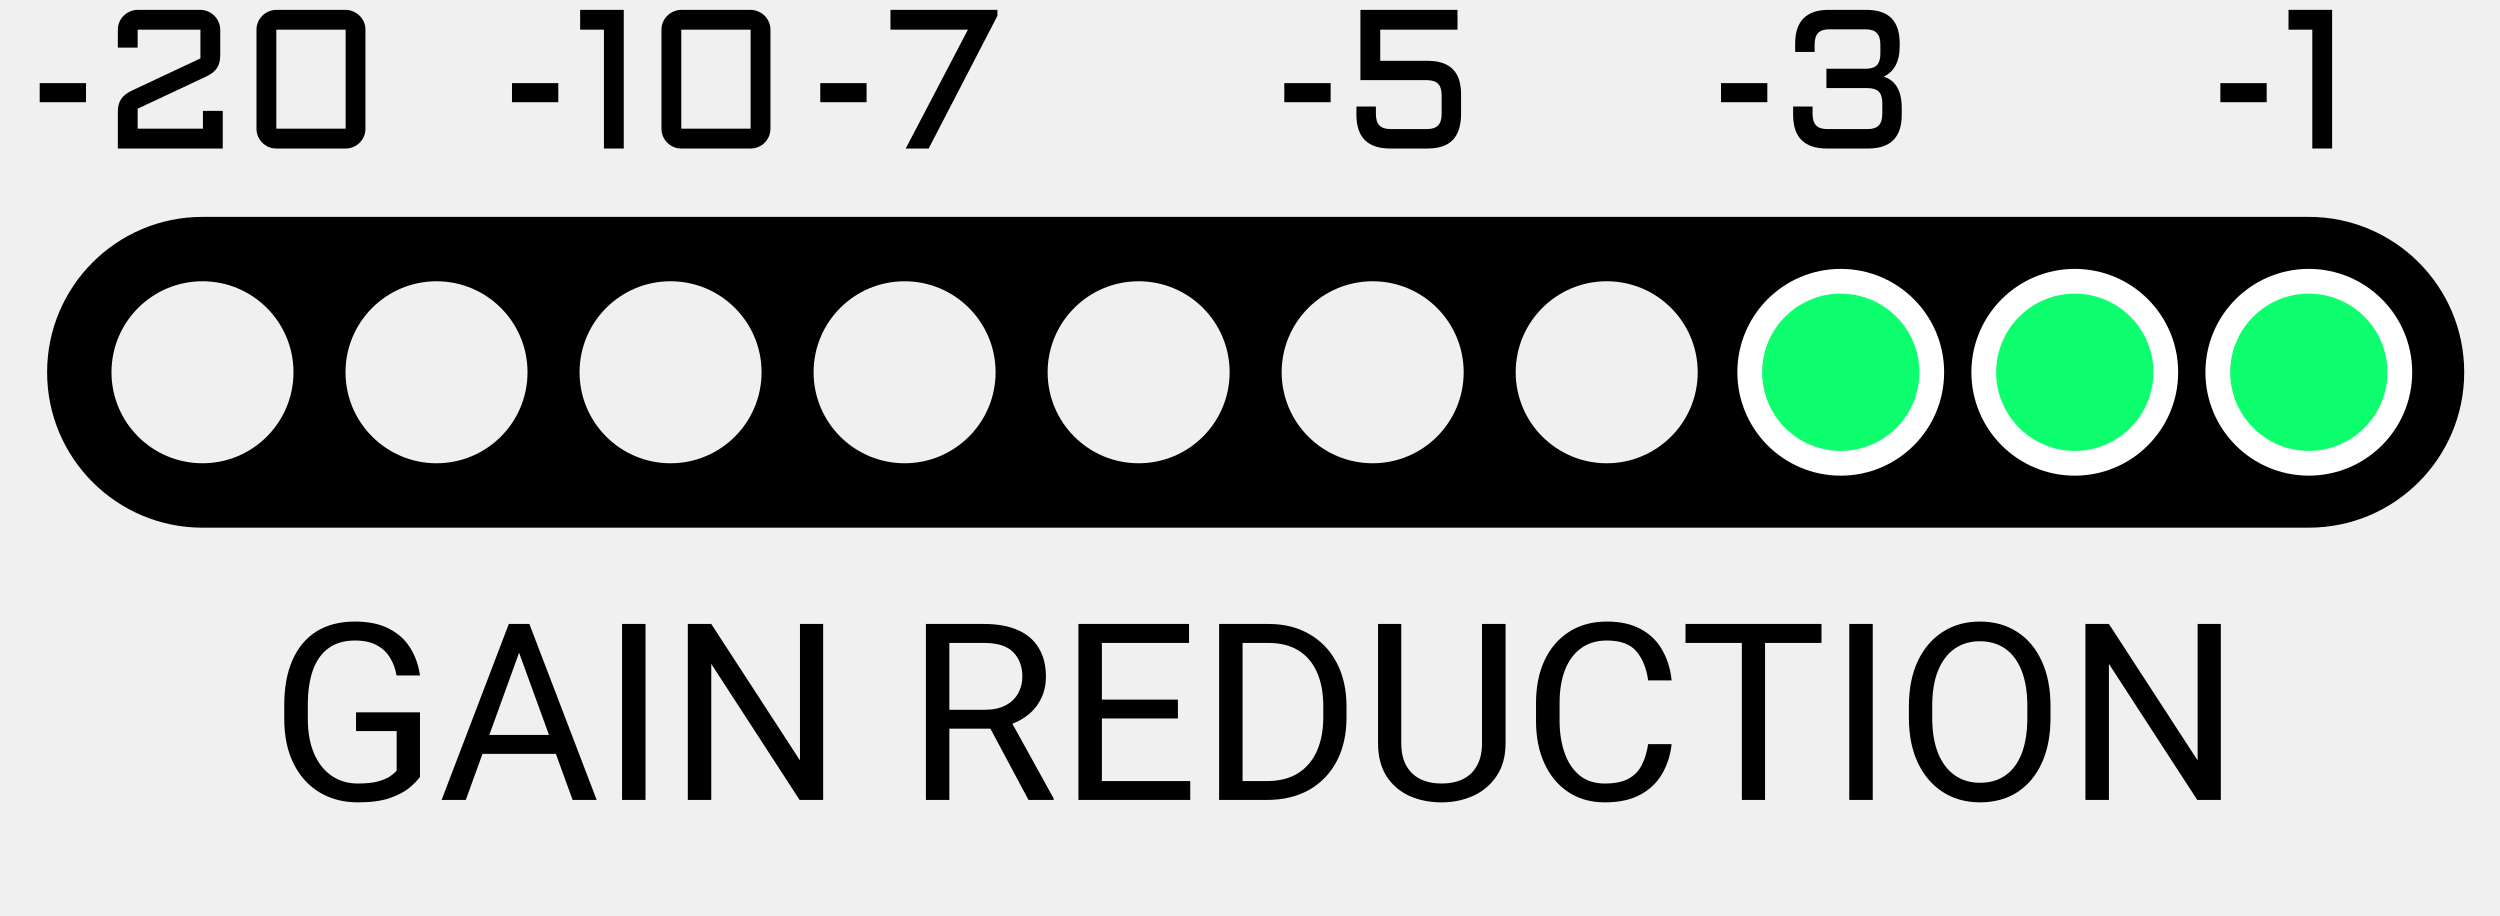
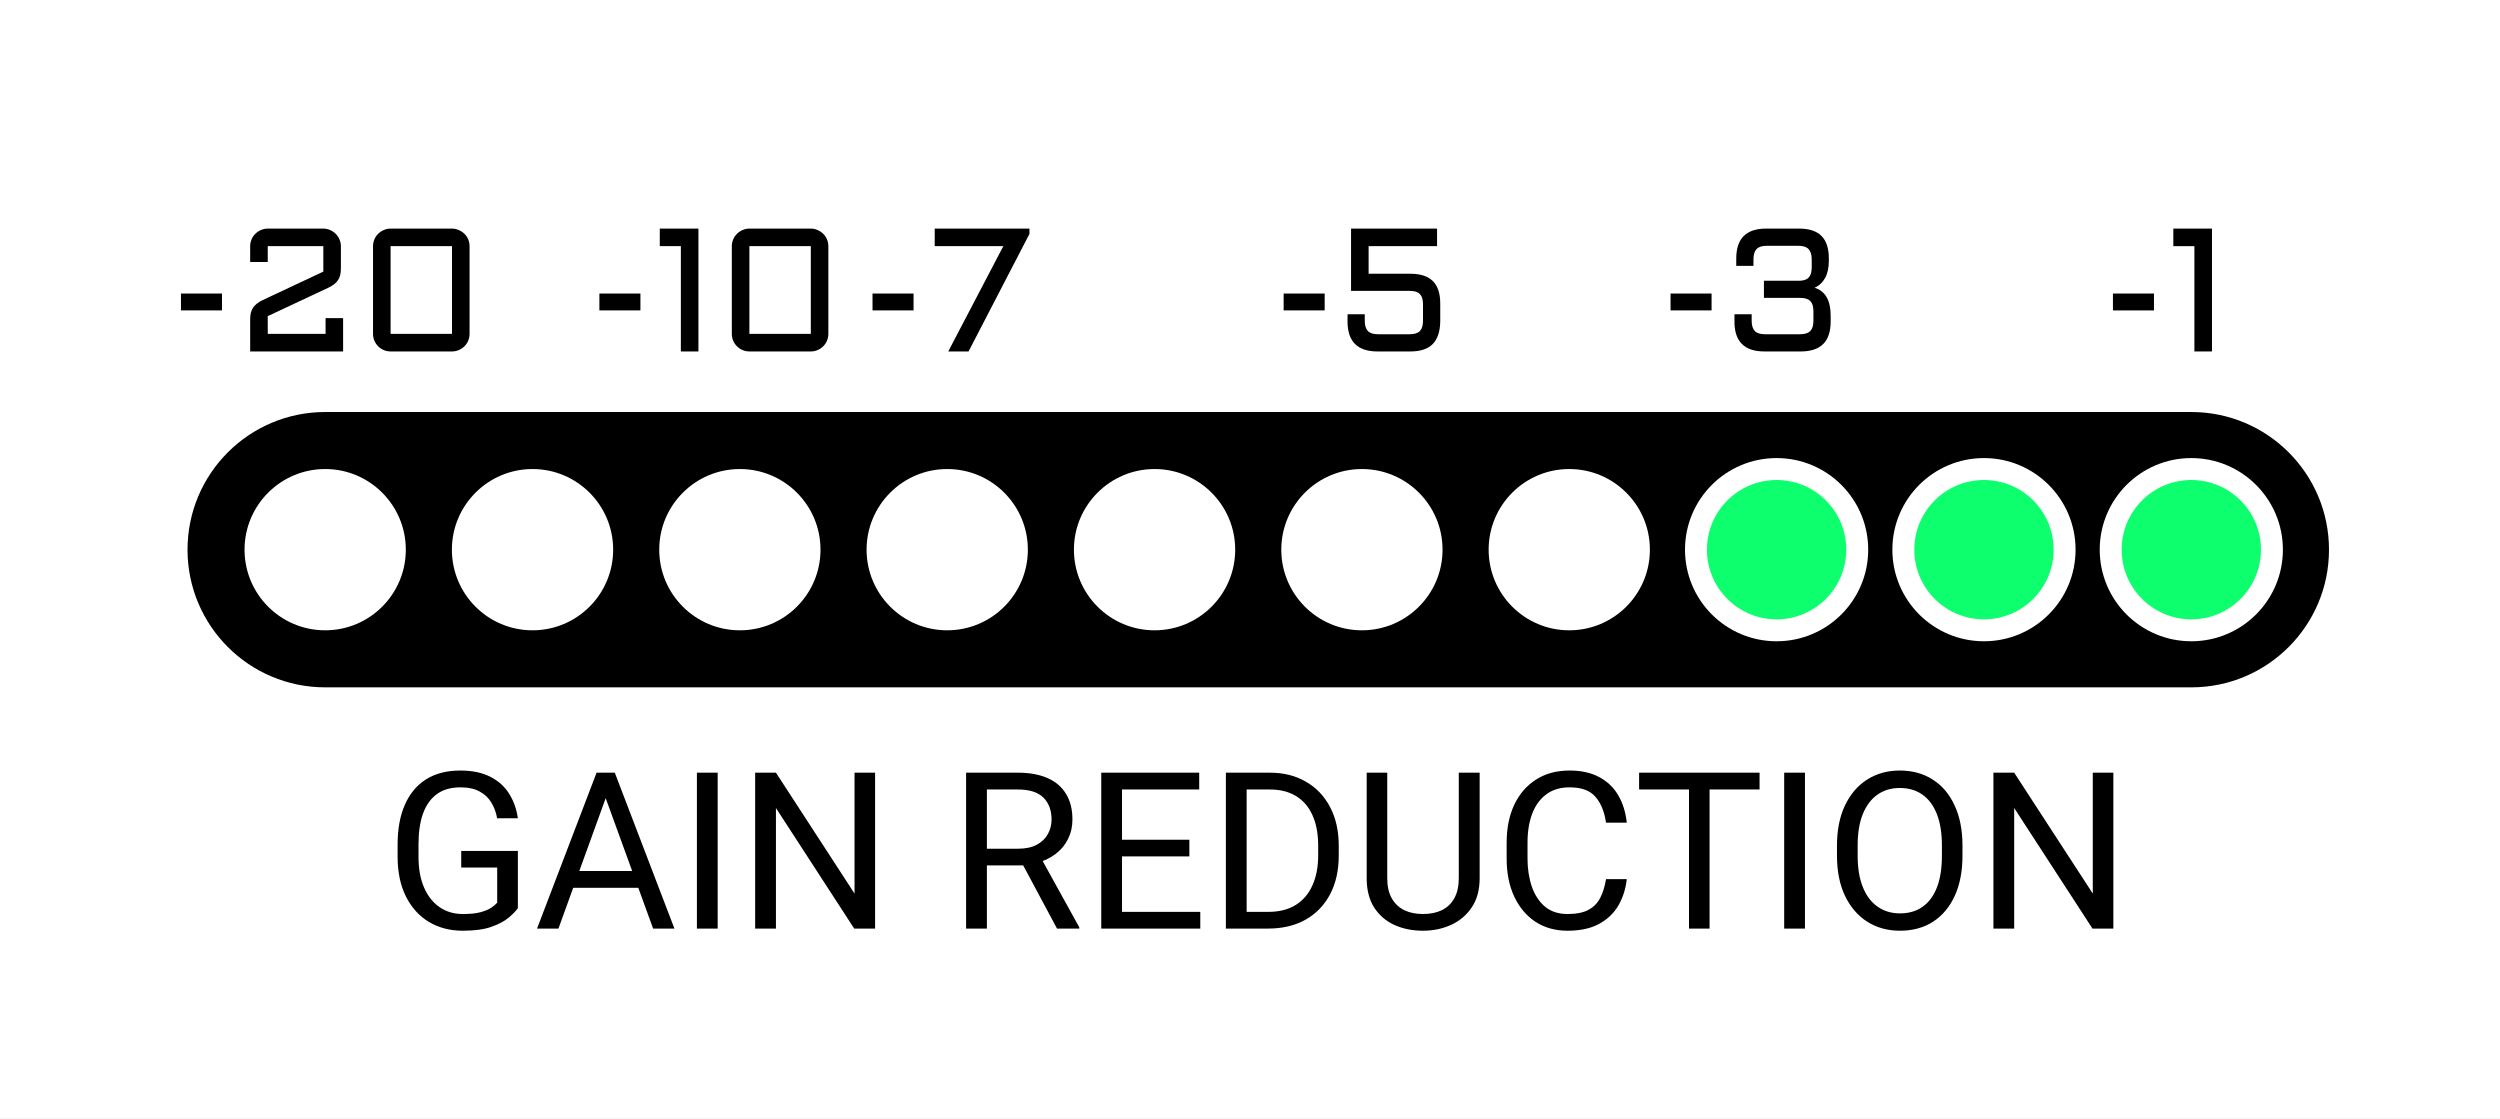
- <svg xmlns="http://www.w3.org/2000/svg" width="101" height="37" viewBox="0 0 101 37" fill="none">
-   <path d="M93.276 8.762C96.743 8.762 99.554 11.573 99.554 15.04C99.554 18.507 96.743 21.317 93.276 21.318H8.181C4.714 21.318 1.903 18.507 1.903 15.04C1.903 11.573 4.714 8.762 8.181 8.762H93.276ZM8.18 11.363C6.15 11.363 4.504 13.009 4.504 15.039C4.504 17.07 6.15 18.716 8.18 18.716C10.211 18.716 11.857 17.07 11.857 15.039C11.857 13.009 10.211 11.363 8.18 11.363ZM17.636 11.363C15.605 11.363 13.959 13.009 13.959 15.039C13.959 17.07 15.605 18.716 17.636 18.716C19.666 18.716 21.312 17.07 21.312 15.039C21.312 13.009 19.666 11.363 17.636 11.363ZM27.09 11.363C25.06 11.363 23.414 13.009 23.414 15.039C23.414 17.07 25.06 18.716 27.09 18.716C29.121 18.716 30.767 17.07 30.767 15.039C30.767 13.009 29.121 11.363 27.09 11.363ZM36.546 11.363C34.515 11.363 32.869 13.009 32.869 15.039C32.869 17.07 34.515 18.716 36.546 18.716C38.576 18.716 40.222 17.07 40.222 15.039C40.222 13.009 38.576 11.363 36.546 11.363ZM46.001 11.363C43.97 11.363 42.324 13.009 42.324 15.039C42.324 17.07 43.97 18.716 46.001 18.716C48.031 18.716 49.677 17.07 49.677 15.039C49.677 13.009 48.031 11.363 46.001 11.363ZM55.456 11.363C53.425 11.363 51.779 13.009 51.779 15.039C51.779 17.07 53.425 18.716 55.456 18.716C57.486 18.716 59.133 17.07 59.133 15.039C59.132 13.009 57.486 11.363 55.456 11.363ZM64.911 11.363C62.88 11.363 61.234 13.009 61.234 15.039C61.234 17.07 62.88 18.716 64.911 18.716C66.942 18.716 68.588 17.07 68.588 15.039C68.587 13.009 66.942 11.363 64.911 11.363Z" fill="black" />
-   <circle cx="74.366" cy="15.04" r="3.677" fill="#0EFF6D" />
-   <circle cx="74.366" cy="15.04" r="3.677" stroke="white" />
-   <circle cx="83.821" cy="15.04" r="3.677" fill="#0EFF6D" />
-   <circle cx="83.821" cy="15.04" r="3.677" stroke="white" />
-   <path d="M93.276 11.363C95.306 11.363 96.952 13.009 96.953 15.04C96.953 17.07 95.306 18.716 93.276 18.716C91.245 18.716 89.599 17.07 89.599 15.04C89.599 13.009 91.245 11.363 93.276 11.363Z" fill="#0EFF6D" />
-   <path d="M93.276 11.363C95.306 11.363 96.952 13.009 96.953 15.04C96.953 17.07 95.306 18.716 93.276 18.716C91.245 18.716 89.599 17.07 89.599 15.04C89.599 13.009 91.245 11.363 93.276 11.363Z" stroke="white" />
-   <path d="M1.604 3.359H3.475V4.129H1.604V3.359ZM5.561 1.199V1.922H4.761V1.199C4.761 1.09 4.781 0.987 4.823 0.891C4.865 0.792 4.922 0.707 4.995 0.637C5.068 0.564 5.153 0.507 5.249 0.465C5.348 0.421 5.452 0.398 5.561 0.398H8.097C8.206 0.398 8.309 0.421 8.405 0.465C8.504 0.507 8.589 0.564 8.659 0.637C8.732 0.707 8.789 0.792 8.831 0.891C8.875 0.987 8.897 1.09 8.897 1.199V2.223C8.897 2.332 8.887 2.43 8.866 2.516C8.845 2.602 8.811 2.68 8.764 2.75C8.72 2.818 8.663 2.879 8.593 2.934C8.522 2.988 8.436 3.04 8.335 3.09L5.561 4.391V5.199H8.198V4.48H8.999V6H4.761V4.527C4.761 4.418 4.771 4.32 4.792 4.234C4.815 4.148 4.849 4.072 4.893 4.004C4.938 3.936 4.995 3.875 5.065 3.82C5.138 3.763 5.223 3.711 5.319 3.664L8.097 2.359V1.199H5.561ZM14.764 5.199C14.764 5.309 14.744 5.413 14.702 5.512C14.66 5.608 14.603 5.693 14.53 5.766C14.457 5.839 14.371 5.896 14.272 5.938C14.176 5.979 14.073 6 13.964 6H11.163C11.053 6 10.949 5.979 10.85 5.938C10.754 5.896 10.669 5.839 10.597 5.766C10.524 5.693 10.466 5.608 10.425 5.512C10.383 5.413 10.362 5.309 10.362 5.199V1.199C10.362 1.09 10.383 0.987 10.425 0.891C10.466 0.792 10.524 0.707 10.597 0.637C10.669 0.564 10.754 0.507 10.85 0.465C10.949 0.421 11.053 0.398 11.163 0.398H13.964C14.073 0.398 14.176 0.421 14.272 0.465C14.371 0.507 14.457 0.564 14.53 0.637C14.603 0.707 14.66 0.792 14.702 0.891C14.744 0.987 14.764 1.09 14.764 1.199V5.199ZM11.163 1.199V5.199H13.964V1.199H11.163Z" fill="black" />
-   <path d="M20.684 3.359H22.555V4.129H20.684V3.359ZM25.2 0.398V6H24.399V1.199H23.438V0.398H25.2ZM31.126 5.199C31.126 5.309 31.105 5.413 31.063 5.512C31.022 5.608 30.964 5.693 30.891 5.766C30.819 5.839 30.733 5.896 30.634 5.938C30.537 5.979 30.434 6 30.325 6H27.524C27.415 6 27.311 5.979 27.212 5.938C27.115 5.896 27.031 5.839 26.958 5.766C26.885 5.693 26.828 5.608 26.786 5.512C26.744 5.413 26.723 5.309 26.723 5.199V1.199C26.723 1.09 26.744 0.987 26.786 0.891C26.828 0.792 26.885 0.707 26.958 0.637C27.031 0.564 27.115 0.507 27.212 0.465C27.311 0.421 27.415 0.398 27.524 0.398H30.325C30.434 0.398 30.537 0.421 30.634 0.465C30.733 0.507 30.819 0.564 30.891 0.637C30.964 0.707 31.022 0.792 31.063 0.891C31.105 0.987 31.126 1.09 31.126 1.199V5.199ZM27.524 1.199V5.199H30.325V1.199H27.524Z" fill="black" />
-   <path d="M33.139 3.359H35.01V4.129H33.139V3.359ZM36.592 6L39.104 1.199H35.975V0.398H40.295V0.641L37.518 6H36.592Z" fill="black" />
-   <path d="M51.886 3.359H53.758V4.129H51.886V3.359ZM59.027 4.641C59.019 5.096 58.905 5.438 58.683 5.664C58.462 5.888 58.123 6 57.668 6H56.164C55.255 6 54.8 5.547 54.8 4.641V4.305H55.586V4.602C55.586 4.812 55.633 4.967 55.726 5.066C55.82 5.165 55.974 5.215 56.187 5.215H57.64C57.854 5.215 58.008 5.165 58.101 5.066C58.195 4.967 58.242 4.812 58.242 4.602V3.848C58.242 3.637 58.195 3.483 58.101 3.387C58.008 3.288 57.854 3.238 57.64 3.238H54.961V0.398H58.883V1.199H55.761V2.457H57.668C58.126 2.457 58.467 2.569 58.691 2.793C58.915 3.014 59.027 3.355 59.027 3.816V4.641Z" fill="black" />
-   <path d="M69.529 3.359H71.4V4.129H69.529V3.359ZM72.443 4.305H73.228V4.602C73.228 4.812 73.275 4.967 73.369 5.066C73.463 5.165 73.616 5.215 73.83 5.215H75.443C75.657 5.215 75.81 5.165 75.904 5.066C75.998 4.967 76.045 4.812 76.045 4.602V4.168C76.045 3.954 75.998 3.799 75.904 3.703C75.81 3.607 75.657 3.559 75.443 3.559H73.787V2.777H75.42C75.615 2.77 75.754 2.717 75.838 2.621C75.924 2.522 75.967 2.371 75.967 2.168V1.801C75.967 1.587 75.918 1.431 75.822 1.332C75.728 1.233 75.576 1.184 75.365 1.184H73.908C73.697 1.184 73.545 1.233 73.451 1.332C73.357 1.431 73.31 1.587 73.31 1.801V2.098H72.525V1.762C72.525 0.853 72.978 0.398 73.885 0.398H75.388C75.85 0.398 76.191 0.51 76.412 0.734C76.636 0.958 76.748 1.301 76.748 1.762V1.863C76.748 2.178 76.692 2.439 76.58 2.645C76.471 2.848 76.31 2.999 76.1 3.098C76.336 3.168 76.517 3.309 76.642 3.52C76.767 3.73 76.83 4.01 76.83 4.359V4.641C76.83 5.547 76.377 6 75.471 6H73.806C72.898 6 72.443 5.547 72.443 4.641V4.305Z" fill="black" />
-   <path d="M89.703 3.359H91.574V4.129H89.703V3.359ZM94.218 0.398V6H93.417V1.199H92.456V0.398H94.218Z" fill="black" />
-   <path d="M16.967 31.385C16.879 31.512 16.739 31.657 16.547 31.82C16.359 31.979 16.095 32.119 15.756 32.24C15.421 32.357 14.986 32.415 14.453 32.415C13.877 32.415 13.364 32.282 12.915 32.015C12.469 31.748 12.119 31.362 11.865 30.858C11.611 30.353 11.484 29.748 11.484 29.041V28.48C11.484 27.773 11.595 27.17 11.816 26.668C12.037 26.164 12.36 25.778 12.783 25.511C13.209 25.244 13.728 25.111 14.34 25.111C14.884 25.111 15.34 25.205 15.707 25.394C16.075 25.579 16.362 25.837 16.567 26.165C16.775 26.494 16.909 26.869 16.967 27.288H16.02C15.978 27.031 15.893 26.797 15.766 26.585C15.642 26.37 15.465 26.2 15.234 26.073C15.003 25.942 14.707 25.877 14.345 25.877C13.906 25.877 13.544 25.983 13.261 26.195C12.981 26.403 12.773 26.701 12.636 27.088C12.503 27.476 12.436 27.936 12.436 28.47V29.041C12.436 29.588 12.521 30.057 12.69 30.448C12.859 30.835 13.095 31.133 13.398 31.341C13.701 31.549 14.054 31.654 14.457 31.654C14.793 31.654 15.063 31.626 15.268 31.571C15.476 31.512 15.639 31.444 15.756 31.366C15.874 31.284 15.963 31.208 16.025 31.136V29.535H14.384V28.778H16.967V31.385ZM18.818 32.318H17.841L20.556 25.208H21.166V25.833L18.818 32.318ZM20.776 25.833V25.208H21.386L24.106 32.318H23.134L20.776 25.833ZM23.017 30.457H19.018V29.691H23.017V30.457ZM26.079 32.318H25.131V25.208H26.079V32.318ZM33.256 32.318H32.304L28.735 26.82V32.318H27.788V25.208H28.735L32.319 30.721V25.208H33.256V32.318ZM39.76 25.208C40.294 25.208 40.747 25.29 41.118 25.453C41.489 25.615 41.77 25.856 41.962 26.175C42.158 26.491 42.255 26.88 42.255 27.342C42.255 27.668 42.189 27.964 42.055 28.231C41.925 28.498 41.736 28.726 41.489 28.914C41.241 29.103 40.947 29.243 40.605 29.334L40.341 29.437H38.134V28.675H39.785C40.123 28.675 40.405 28.615 40.629 28.494C40.854 28.374 41.022 28.213 41.132 28.011C41.246 27.809 41.303 27.586 41.303 27.342C41.303 26.929 41.181 26.598 40.937 26.351C40.693 26.1 40.301 25.975 39.76 25.975H38.354V32.318H37.407V25.208H39.76ZM39.829 29.095H40.82L42.568 32.259V32.318H41.552L39.829 29.095ZM48.086 32.318H44.331V31.556H48.086V32.318ZM44.516 32.318H43.569V25.208H44.516V32.318ZM47.587 29.027H44.331V28.265H47.587V29.027ZM48.037 25.975H44.331V25.208H48.037V25.975ZM49.692 32.318V31.556H51.176C51.681 31.556 52.102 31.45 52.441 31.239C52.779 31.024 53.033 30.724 53.203 30.34C53.375 29.953 53.461 29.499 53.461 28.978V28.538C53.461 27.995 53.375 27.533 53.203 27.152C53.033 26.771 52.784 26.48 52.456 26.278C52.127 26.076 51.728 25.975 51.259 25.975H49.663V25.208H51.259C51.884 25.208 52.431 25.345 52.9 25.619C53.372 25.889 53.74 26.274 54.003 26.776C54.267 27.274 54.399 27.865 54.399 28.548V28.978C54.399 29.665 54.267 30.257 54.003 30.755C53.74 31.253 53.367 31.639 52.885 31.913C52.404 32.183 51.834 32.318 51.176 32.318H49.692ZM50.2 32.318H49.252V25.208H50.2V32.318ZM60.825 25.208V30.018C60.825 30.552 60.704 30.996 60.463 31.351C60.226 31.706 59.91 31.973 59.516 32.152C59.126 32.328 58.701 32.415 58.242 32.415C57.76 32.415 57.324 32.328 56.933 32.152C56.546 31.973 56.238 31.706 56.01 31.351C55.786 30.996 55.673 30.552 55.673 30.018V25.208H56.611V30.018C56.611 30.389 56.679 30.695 56.816 30.936C56.953 31.177 57.143 31.358 57.387 31.478C57.631 31.595 57.916 31.654 58.242 31.654C58.571 31.654 58.857 31.595 59.101 31.478C59.345 31.358 59.534 31.177 59.667 30.936C59.804 30.695 59.873 30.389 59.873 30.018V25.208H60.825ZM67.534 30.062C67.485 30.508 67.356 30.91 67.148 31.268C66.94 31.623 66.645 31.903 66.264 32.108C65.883 32.313 65.406 32.415 64.834 32.415C64.277 32.415 63.79 32.28 63.374 32.01C62.957 31.737 62.633 31.353 62.402 30.858C62.171 30.363 62.055 29.785 62.055 29.124V28.407C62.055 27.743 62.171 27.165 62.402 26.673C62.636 26.178 62.968 25.794 63.398 25.521C63.828 25.247 64.335 25.111 64.921 25.111C65.459 25.111 65.913 25.212 66.284 25.413C66.655 25.612 66.943 25.89 67.148 26.248C67.356 26.607 67.485 27.02 67.534 27.489H66.586C66.515 26.991 66.355 26.598 66.108 26.312C65.864 26.022 65.468 25.877 64.921 25.877C64.501 25.877 64.15 25.983 63.867 26.195C63.584 26.403 63.369 26.696 63.222 27.074C63.079 27.451 63.007 27.892 63.007 28.397V29.124C63.007 29.59 63.072 30.015 63.203 30.399C63.333 30.78 63.531 31.084 63.798 31.312C64.069 31.54 64.414 31.654 64.834 31.654C65.234 31.654 65.551 31.59 65.786 31.463C66.023 31.336 66.202 31.154 66.323 30.916C66.447 30.679 66.534 30.394 66.586 30.062H67.534ZM71.308 32.318H70.371V25.208H71.308V32.318ZM73.588 25.975H68.095V25.208H73.588V25.975ZM75.659 32.318H74.711V25.208H75.659V32.318ZM82.841 28.993C82.841 29.702 82.724 30.312 82.49 30.824C82.255 31.335 81.925 31.729 81.499 32.005C81.072 32.279 80.569 32.415 79.99 32.415C79.43 32.415 78.933 32.279 78.501 32.005C78.068 31.729 77.729 31.335 77.485 30.824C77.241 30.312 77.119 29.702 77.119 28.993V28.538C77.119 27.829 77.239 27.218 77.48 26.707C77.724 26.193 78.061 25.799 78.491 25.526C78.924 25.249 79.42 25.111 79.98 25.111C80.559 25.111 81.062 25.249 81.489 25.526C81.918 25.799 82.251 26.193 82.485 26.707C82.722 27.218 82.841 27.829 82.841 28.538V28.993ZM81.904 28.529C81.904 27.962 81.827 27.485 81.674 27.098C81.521 26.707 81.302 26.411 81.015 26.209C80.729 26.008 80.384 25.907 79.98 25.907C79.593 25.907 79.254 26.008 78.964 26.209C78.678 26.411 78.455 26.707 78.295 27.098C78.139 27.485 78.061 27.962 78.061 28.529V28.993C78.061 29.562 78.141 30.042 78.3 30.433C78.46 30.824 78.684 31.12 78.974 31.322C79.264 31.523 79.602 31.624 79.99 31.624C80.397 31.624 80.742 31.523 81.025 31.322C81.311 31.12 81.529 30.824 81.679 30.433C81.829 30.042 81.904 29.562 81.904 28.993V28.529ZM89.721 32.318H88.769L85.2 26.82V32.318H84.252V25.208H85.2L88.784 30.721V25.208H89.721V32.318Z" fill="black" />
+ <svg xmlns="http://www.w3.org/2000/svg" width="114" height="51" viewBox="0 0 114 51" fill="none">
+   <rect width="114" height="51" fill="white" />
+   <path d="M99.924 18.788C103.391 18.788 106.202 21.599 106.202 25.066C106.202 28.533 103.391 31.343 99.924 31.343H14.829C11.362 31.343 8.551 28.533 8.551 25.066C8.551 21.599 11.362 18.788 14.829 18.788H99.924ZM14.828 21.388C12.797 21.389 11.151 23.035 11.151 25.065C11.151 27.096 12.797 28.742 14.828 28.742C16.859 28.742 18.505 27.096 18.505 25.065C18.505 23.035 16.859 21.388 14.828 21.388ZM24.283 21.388C22.253 21.389 20.606 23.035 20.606 25.065C20.606 27.096 22.252 28.742 24.283 28.742C26.314 28.742 27.96 27.096 27.96 25.065C27.96 23.035 26.314 21.388 24.283 21.388ZM33.738 21.388C31.708 21.389 30.061 23.035 30.061 25.065C30.061 27.096 31.707 28.742 33.738 28.742C35.769 28.742 37.415 27.096 37.415 25.065C37.415 23.035 35.769 21.388 33.738 21.388ZM43.193 21.388C41.163 21.388 39.517 23.035 39.516 25.065C39.516 27.096 41.163 28.742 43.193 28.742C45.224 28.742 46.87 27.096 46.87 25.065C46.87 23.035 45.224 21.388 43.193 21.388ZM52.648 21.388C50.618 21.388 48.972 23.035 48.971 25.065C48.971 27.096 50.618 28.742 52.648 28.742C54.679 28.742 56.325 27.096 56.325 25.065C56.325 23.035 54.679 21.388 52.648 21.388ZM62.103 21.388C60.073 21.388 58.427 23.035 58.427 25.065C58.427 27.096 60.073 28.742 62.103 28.742C64.134 28.742 65.78 27.096 65.78 25.065C65.78 23.035 64.134 21.388 62.103 21.388ZM71.558 21.388C69.528 21.388 67.882 23.035 67.882 25.065C67.882 27.096 69.528 28.742 71.558 28.742C73.589 28.742 75.235 27.096 75.235 25.065C75.235 23.035 73.589 21.388 71.558 21.388Z" fill="black" />
+   <circle cx="81.013" cy="25.065" r="3.677" fill="#0EFF6D" />
+   <circle cx="81.013" cy="25.065" r="3.677" stroke="white" />
+   <circle cx="90.469" cy="25.065" r="3.677" fill="#0EFF6D" />
+   <circle cx="90.469" cy="25.065" r="3.677" stroke="white" />
+   <path d="M99.923 21.388C101.954 21.388 103.6 23.035 103.6 25.065C103.6 27.096 101.954 28.742 99.923 28.742C97.893 28.742 96.247 27.096 96.247 25.065C96.247 23.035 97.893 21.389 99.923 21.388Z" fill="#0EFF6D" />
+   <path d="M99.923 21.388C101.954 21.388 103.6 23.035 103.6 25.065C103.6 27.096 101.954 28.742 99.923 28.742C97.893 28.742 96.247 27.096 96.247 25.065C96.247 23.035 97.893 21.389 99.923 21.388Z" stroke="white" />
+   <path d="M8.252 13.385H10.123V14.155H8.252V13.385ZM12.209 11.225V11.948H11.408V11.225C11.408 11.116 11.429 11.013 11.471 10.916C11.512 10.817 11.57 10.733 11.643 10.662C11.716 10.589 11.8 10.532 11.896 10.491C11.995 10.446 12.1 10.424 12.209 10.424H14.744C14.854 10.424 14.956 10.446 15.053 10.491C15.152 10.532 15.236 10.589 15.307 10.662C15.38 10.733 15.437 10.817 15.479 10.916C15.523 11.013 15.545 11.116 15.545 11.225V12.248C15.545 12.358 15.534 12.455 15.514 12.541C15.493 12.627 15.459 12.705 15.412 12.776C15.368 12.843 15.31 12.905 15.24 12.959C15.17 13.014 15.084 13.066 14.982 13.116L12.209 14.416V15.225H14.846V14.506H15.646V16.026H11.408V14.553C11.408 14.444 11.419 14.346 11.439 14.26C11.463 14.174 11.497 14.097 11.541 14.03C11.585 13.962 11.643 13.901 11.713 13.846C11.786 13.789 11.87 13.737 11.967 13.69L14.744 12.385V11.225H12.209ZM21.412 15.225C21.412 15.334 21.391 15.438 21.35 15.537C21.308 15.634 21.251 15.718 21.178 15.791C21.105 15.864 21.019 15.921 20.92 15.963C20.823 16.005 20.721 16.026 20.611 16.026H17.811C17.701 16.026 17.597 16.005 17.498 15.963C17.402 15.921 17.317 15.864 17.244 15.791C17.171 15.718 17.114 15.634 17.072 15.537C17.031 15.438 17.01 15.334 17.01 15.225V11.225C17.01 11.116 17.031 11.013 17.072 10.916C17.114 10.817 17.171 10.733 17.244 10.662C17.317 10.589 17.402 10.532 17.498 10.491C17.597 10.446 17.701 10.424 17.811 10.424H20.611C20.721 10.424 20.823 10.446 20.92 10.491C21.019 10.532 21.105 10.589 21.178 10.662C21.251 10.733 21.308 10.817 21.35 10.916C21.391 11.013 21.412 11.116 21.412 11.225V15.225ZM17.811 11.225V15.225H20.611V11.225H17.811Z" fill="black" />
+   <path d="M27.332 13.385H29.203V14.155H27.332V13.385ZM31.848 10.424V16.026H31.047V11.225H30.086V10.424H31.848ZM37.773 15.225C37.773 15.334 37.752 15.438 37.711 15.537C37.669 15.634 37.612 15.718 37.539 15.791C37.466 15.864 37.38 15.921 37.281 15.963C37.185 16.005 37.082 16.026 36.973 16.026H34.172C34.062 16.026 33.958 16.005 33.859 15.963C33.763 15.921 33.678 15.864 33.605 15.791C33.532 15.718 33.475 15.634 33.434 15.537C33.392 15.438 33.371 15.334 33.371 15.225V11.225C33.371 11.116 33.392 11.013 33.434 10.916C33.475 10.817 33.532 10.733 33.605 10.662C33.678 10.589 33.763 10.532 33.859 10.491C33.958 10.446 34.062 10.424 34.172 10.424H36.973C37.082 10.424 37.185 10.446 37.281 10.491C37.38 10.532 37.466 10.589 37.539 10.662C37.612 10.733 37.669 10.817 37.711 10.916C37.752 11.013 37.773 11.116 37.773 11.225V15.225ZM34.172 11.225V15.225H36.973V11.225H34.172Z" fill="black" />
+   <path d="M39.787 13.385H41.658V14.155H39.787V13.385ZM43.24 16.026L45.751 11.225H42.623V10.424H46.943V10.666L44.166 16.026H43.24Z" fill="black" />
+   <path d="M58.534 13.385H60.405V14.155H58.534V13.385ZM65.675 14.666C65.667 15.122 65.552 15.463 65.331 15.69C65.11 15.914 64.771 16.026 64.315 16.026H62.811C61.903 16.026 61.448 15.573 61.448 14.666V14.33H62.233V14.627C62.233 14.838 62.28 14.993 62.374 15.092C62.468 15.191 62.621 15.241 62.835 15.241H64.288C64.501 15.241 64.655 15.191 64.749 15.092C64.843 14.993 64.889 14.838 64.889 14.627V13.873C64.889 13.662 64.843 13.509 64.749 13.412C64.655 13.313 64.501 13.264 64.288 13.264H61.608V10.424H65.53V11.225H62.409V12.483H64.315C64.774 12.483 65.115 12.595 65.339 12.819C65.563 13.04 65.675 13.381 65.675 13.842V14.666Z" fill="black" />
+   <path d="M76.177 13.385H78.048V14.155H76.177V13.385ZM79.091 14.33H79.876V14.627C79.876 14.838 79.923 14.993 80.017 15.092C80.11 15.191 80.264 15.241 80.478 15.241H82.091C82.304 15.241 82.458 15.191 82.552 15.092C82.645 14.993 82.692 14.838 82.692 14.627V14.194C82.692 13.98 82.645 13.825 82.552 13.729C82.458 13.633 82.304 13.584 82.091 13.584H80.435V12.803H82.067C82.263 12.795 82.402 12.743 82.485 12.647C82.571 12.548 82.614 12.397 82.614 12.194V11.826C82.614 11.613 82.566 11.457 82.47 11.358C82.376 11.259 82.224 11.209 82.013 11.209H80.556C80.345 11.209 80.192 11.259 80.099 11.358C80.005 11.457 79.958 11.613 79.958 11.826V12.123H79.173V11.787C79.173 10.879 79.626 10.424 80.532 10.424H82.036C82.497 10.424 82.838 10.536 83.06 10.76C83.284 10.984 83.395 11.326 83.395 11.787V11.889C83.395 12.204 83.34 12.464 83.228 12.67C83.118 12.873 82.958 13.024 82.747 13.123C82.984 13.194 83.165 13.334 83.29 13.545C83.415 13.756 83.478 14.036 83.478 14.385V14.666C83.478 15.573 83.024 16.026 82.118 16.026H80.454C79.545 16.026 79.091 15.573 79.091 14.666V14.33Z" fill="black" />
+   <path d="M96.35 13.385H98.221V14.155H96.35V13.385ZM100.866 10.424V16.026H100.065V11.225H99.104V10.424H100.866Z" fill="black" />
+   <path d="M23.615 41.411C23.527 41.538 23.387 41.683 23.195 41.845C23.006 42.005 22.742 42.145 22.404 42.265C22.069 42.383 21.634 42.441 21.1 42.441C20.524 42.441 20.011 42.308 19.562 42.041C19.116 41.774 18.766 41.388 18.512 40.883C18.259 40.379 18.131 39.773 18.131 39.067V38.506C18.131 37.799 18.242 37.195 18.463 36.694C18.685 36.19 19.007 35.804 19.43 35.537C19.857 35.27 20.376 35.136 20.988 35.136C21.532 35.136 21.987 35.231 22.355 35.42C22.723 35.605 23.009 35.862 23.215 36.191C23.423 36.52 23.556 36.894 23.615 37.314H22.668C22.625 37.057 22.541 36.823 22.414 36.611C22.29 36.396 22.113 36.225 21.881 36.098C21.65 35.968 21.354 35.903 20.993 35.903C20.553 35.903 20.192 36.009 19.909 36.22C19.629 36.429 19.421 36.727 19.284 37.114C19.15 37.501 19.084 37.962 19.084 38.496V39.067C19.084 39.614 19.168 40.083 19.338 40.473C19.507 40.861 19.743 41.158 20.046 41.367C20.348 41.575 20.701 41.679 21.105 41.679C21.44 41.679 21.711 41.652 21.916 41.596C22.124 41.538 22.287 41.469 22.404 41.391C22.521 41.31 22.611 41.233 22.672 41.162V39.56H21.032V38.803H23.615V41.411ZM25.465 42.343H24.489L27.204 35.234H27.814V35.859L25.465 42.343ZM27.424 35.859V35.234H28.034L30.754 42.343H29.782L27.424 35.859ZM29.665 40.483H25.666V39.717H29.665V40.483ZM32.726 42.343H31.779V35.234H32.726V42.343ZM39.904 42.343H38.952L35.383 36.845V42.343H34.435V35.234H35.383L38.967 40.747V35.234H39.904V42.343ZM46.408 35.234C46.942 35.234 47.394 35.316 47.765 35.478C48.136 35.641 48.418 35.882 48.61 36.201C48.805 36.517 48.903 36.906 48.903 37.368C48.903 37.693 48.836 37.99 48.703 38.257C48.573 38.523 48.384 38.751 48.136 38.94C47.889 39.129 47.594 39.269 47.253 39.36L46.989 39.463H44.782V38.701H46.432C46.771 38.701 47.052 38.641 47.277 38.52C47.502 38.4 47.669 38.239 47.78 38.037C47.894 37.835 47.951 37.612 47.951 37.368C47.951 36.954 47.829 36.624 47.585 36.377C47.34 36.126 46.948 36.001 46.408 36.001H45.002V42.343H44.054V35.234H46.408ZM46.476 39.121H47.467L49.215 42.285V42.343H48.2L46.476 39.121ZM54.733 42.343H50.978V41.582H54.733V42.343ZM51.164 42.343H50.217V35.234H51.164V42.343ZM54.235 39.052H50.978V38.291H54.235V39.052ZM54.684 36.001H50.978V35.234H54.684V36.001ZM56.34 42.343V41.582H57.824C58.328 41.582 58.75 41.476 59.089 41.264C59.427 41.05 59.681 40.75 59.85 40.366C60.023 39.978 60.109 39.524 60.109 39.004V38.564C60.109 38.02 60.023 37.558 59.85 37.177C59.681 36.797 59.432 36.505 59.103 36.303C58.774 36.102 58.376 36.001 57.907 36.001H56.31V35.234H57.907C58.532 35.234 59.079 35.371 59.547 35.644C60.02 35.914 60.387 36.3 60.651 36.801C60.915 37.3 61.047 37.89 61.047 38.574V39.004C61.047 39.691 60.915 40.283 60.651 40.781C60.387 41.279 60.015 41.665 59.533 41.938C59.051 42.208 58.481 42.343 57.824 42.343H56.34ZM56.847 42.343H55.9V35.234H56.847V42.343ZM67.472 35.234V40.044C67.472 40.578 67.352 41.022 67.111 41.377C66.873 41.731 66.558 41.998 66.164 42.177C65.773 42.353 65.348 42.441 64.889 42.441C64.407 42.441 63.971 42.353 63.581 42.177C63.193 41.998 62.886 41.731 62.658 41.377C62.433 41.022 62.321 40.578 62.321 40.044V35.234H63.258V40.044C63.258 40.415 63.327 40.721 63.464 40.962C63.6 41.203 63.791 41.383 64.035 41.504C64.279 41.621 64.564 41.679 64.889 41.679C65.218 41.679 65.505 41.621 65.749 41.504C65.993 41.383 66.182 41.203 66.315 40.962C66.452 40.721 66.52 40.415 66.52 40.044V35.234H67.472ZM74.181 40.088C74.132 40.533 74.004 40.936 73.796 41.294C73.587 41.648 73.293 41.928 72.912 42.133C72.531 42.339 72.054 42.441 71.481 42.441C70.924 42.441 70.438 42.306 70.021 42.036C69.605 41.762 69.281 41.378 69.049 40.883C68.818 40.389 68.703 39.811 68.703 39.15V38.432C68.703 37.768 68.818 37.191 69.049 36.699C69.284 36.204 69.616 35.82 70.046 35.547C70.475 35.273 70.983 35.136 71.569 35.136C72.106 35.136 72.56 35.237 72.931 35.439C73.302 35.638 73.591 35.916 73.796 36.274C74.004 36.632 74.132 37.046 74.181 37.514H73.234C73.162 37.016 73.003 36.624 72.755 36.338C72.511 36.048 72.116 35.903 71.569 35.903C71.149 35.903 70.797 36.009 70.514 36.22C70.231 36.429 70.016 36.722 69.87 37.099C69.727 37.477 69.655 37.918 69.655 38.422V39.15C69.655 39.616 69.72 40.04 69.85 40.425C69.981 40.805 70.179 41.11 70.446 41.338C70.716 41.566 71.061 41.679 71.481 41.679C71.882 41.679 72.199 41.616 72.433 41.489C72.671 41.362 72.85 41.18 72.97 40.942C73.094 40.704 73.182 40.42 73.234 40.088H74.181ZM77.956 42.343H77.018V35.234H77.956V42.343ZM80.236 36.001H74.743V35.234H80.236V36.001ZM82.306 42.343H81.359V35.234H82.306V42.343ZM89.489 39.018C89.489 39.728 89.372 40.338 89.137 40.849C88.903 41.36 88.573 41.754 88.146 42.031C87.72 42.304 87.217 42.441 86.637 42.441C86.078 42.441 85.581 42.304 85.148 42.031C84.715 41.754 84.377 41.36 84.132 40.849C83.888 40.338 83.766 39.728 83.766 39.018V38.564C83.766 37.855 83.887 37.244 84.128 36.733C84.372 36.219 84.709 35.825 85.138 35.551C85.571 35.275 86.068 35.136 86.628 35.136C87.207 35.136 87.71 35.275 88.136 35.551C88.566 35.825 88.898 36.219 89.132 36.733C89.37 37.244 89.489 37.855 89.489 38.564V39.018ZM88.551 38.554C88.551 37.988 88.475 37.511 88.322 37.124C88.169 36.733 87.949 36.437 87.663 36.235C87.376 36.033 87.031 35.932 86.628 35.932C86.24 35.932 85.902 36.033 85.612 36.235C85.326 36.437 85.103 36.733 84.943 37.124C84.787 37.511 84.709 37.988 84.709 38.554V39.018C84.709 39.588 84.788 40.068 84.948 40.459C85.107 40.849 85.332 41.145 85.622 41.347C85.912 41.549 86.25 41.65 86.637 41.65C87.044 41.65 87.389 41.549 87.672 41.347C87.959 41.145 88.177 40.849 88.327 40.459C88.477 40.068 88.551 39.588 88.551 39.018V38.554ZM96.369 42.343H95.417L91.847 36.845V42.343H90.9V35.234H91.847L95.431 40.747V35.234H96.369V42.343Z" fill="black" />
</svg>
